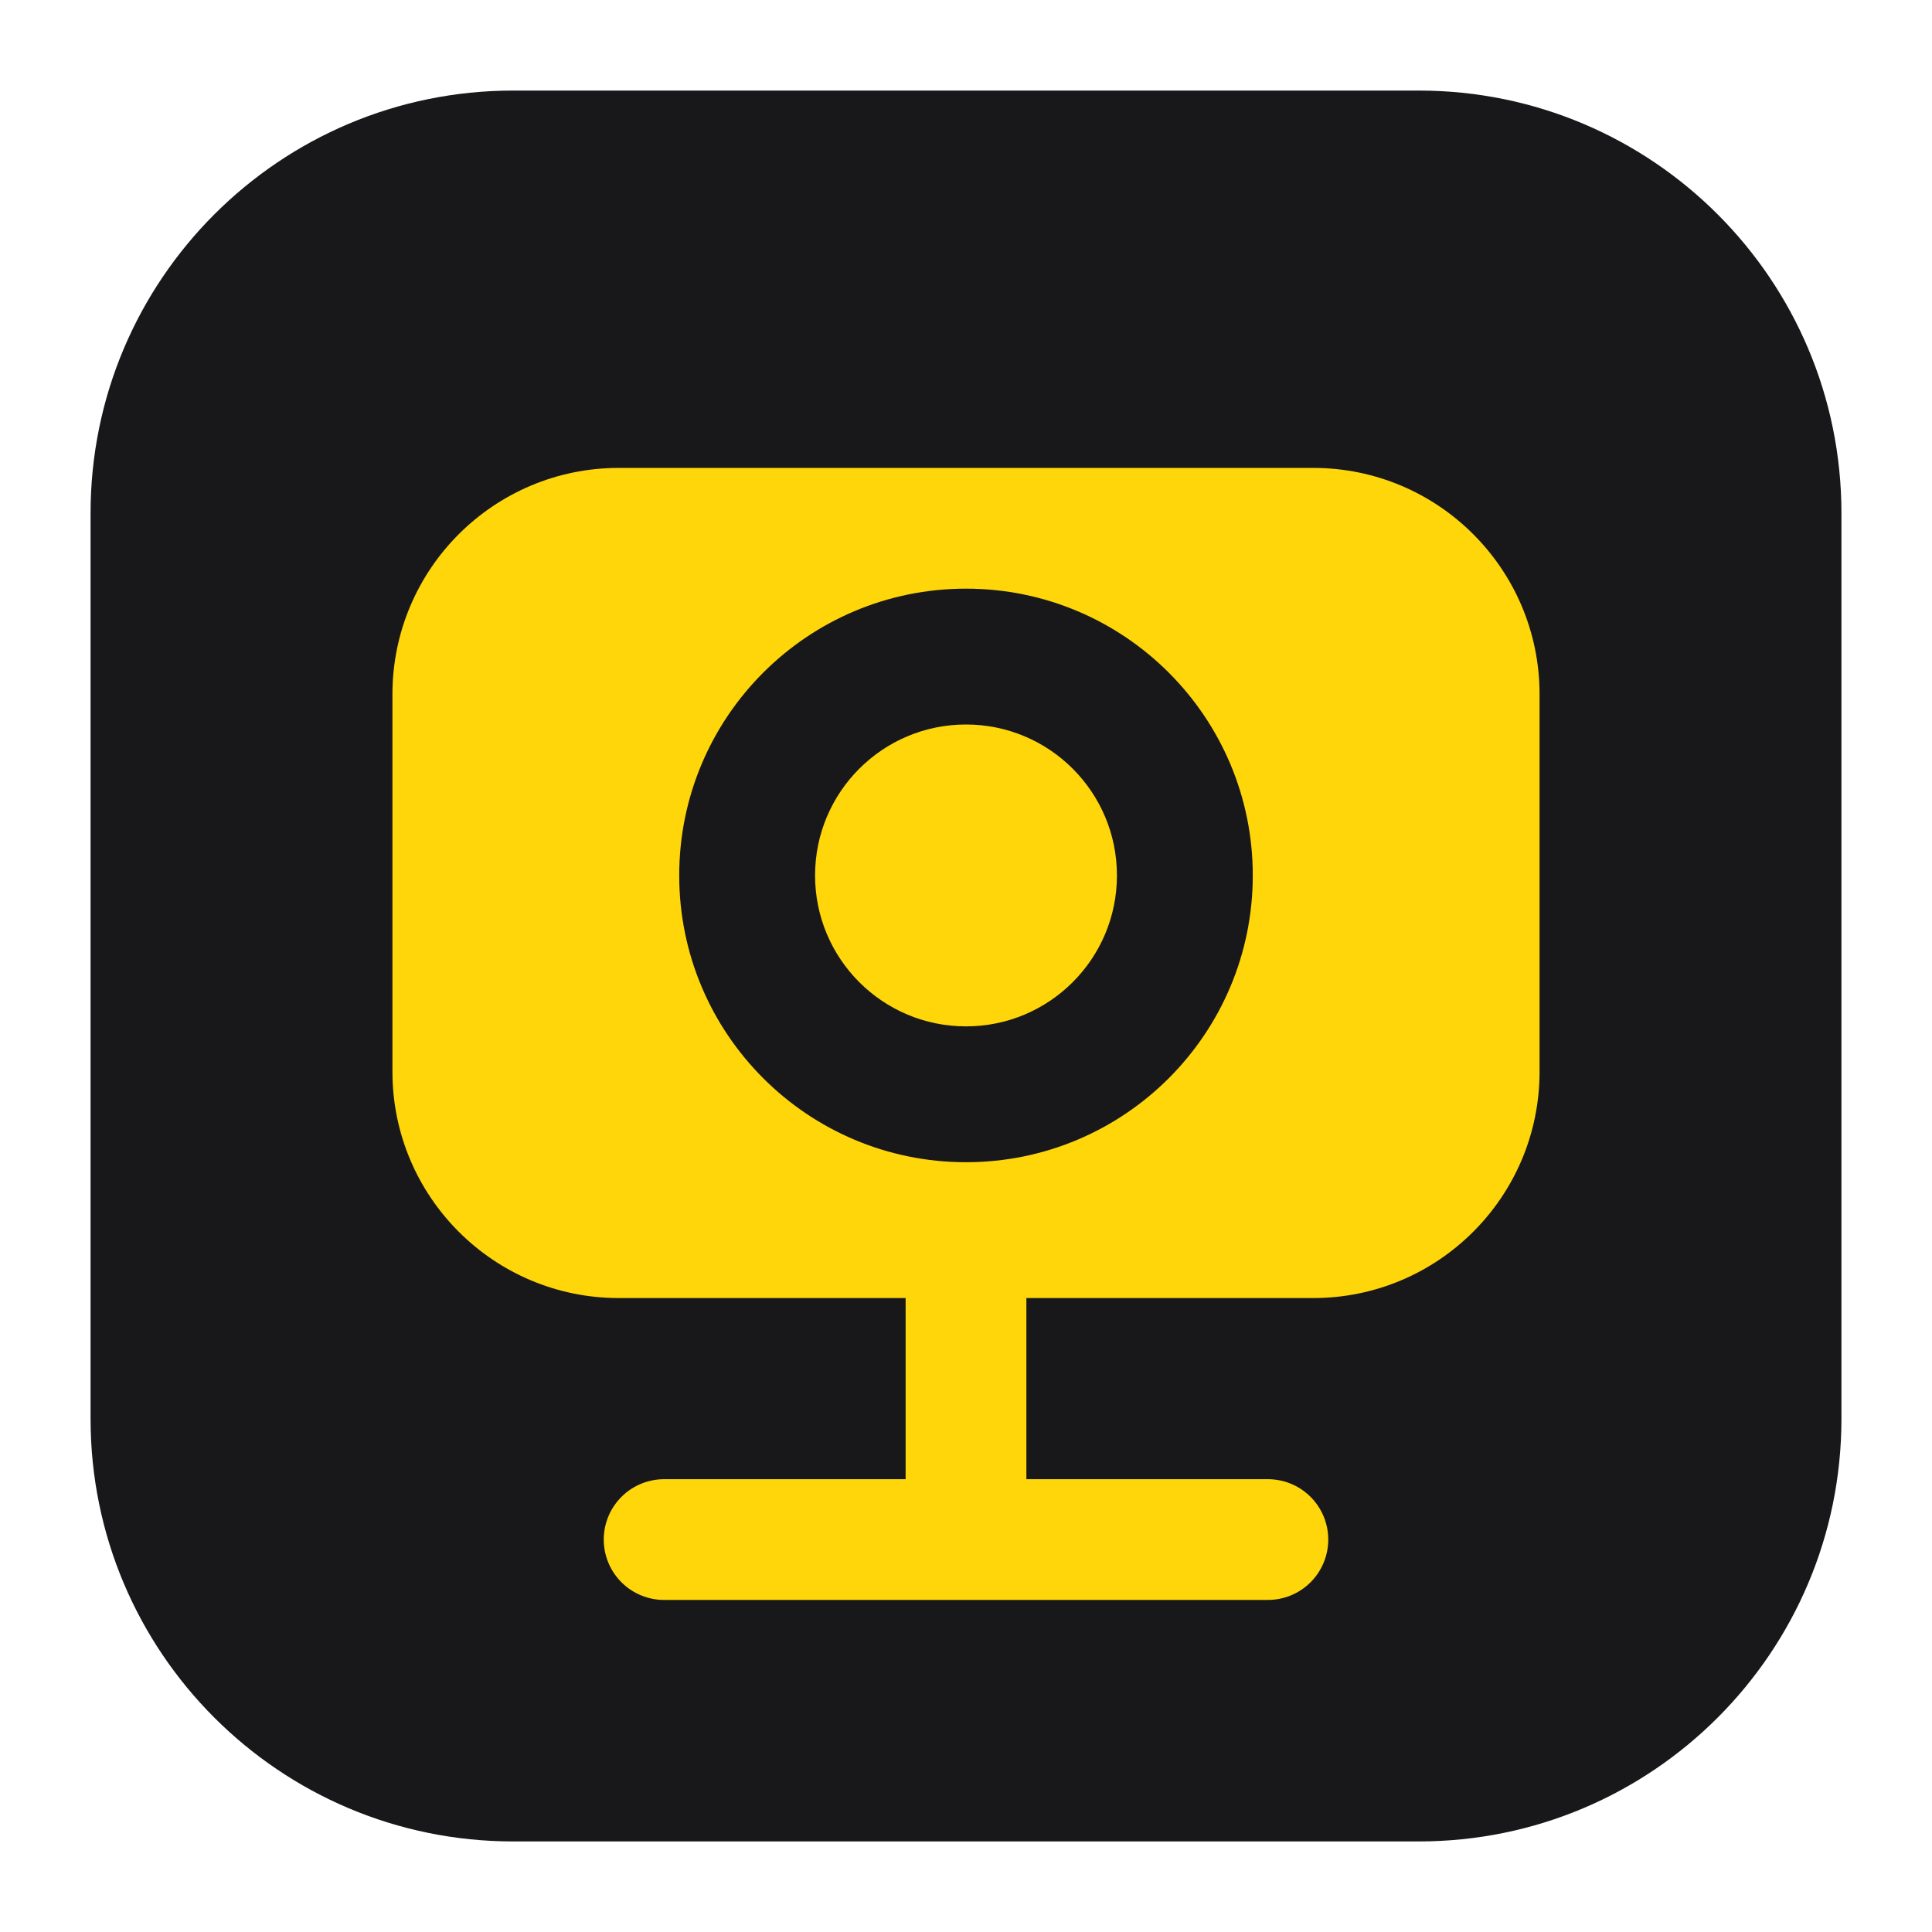
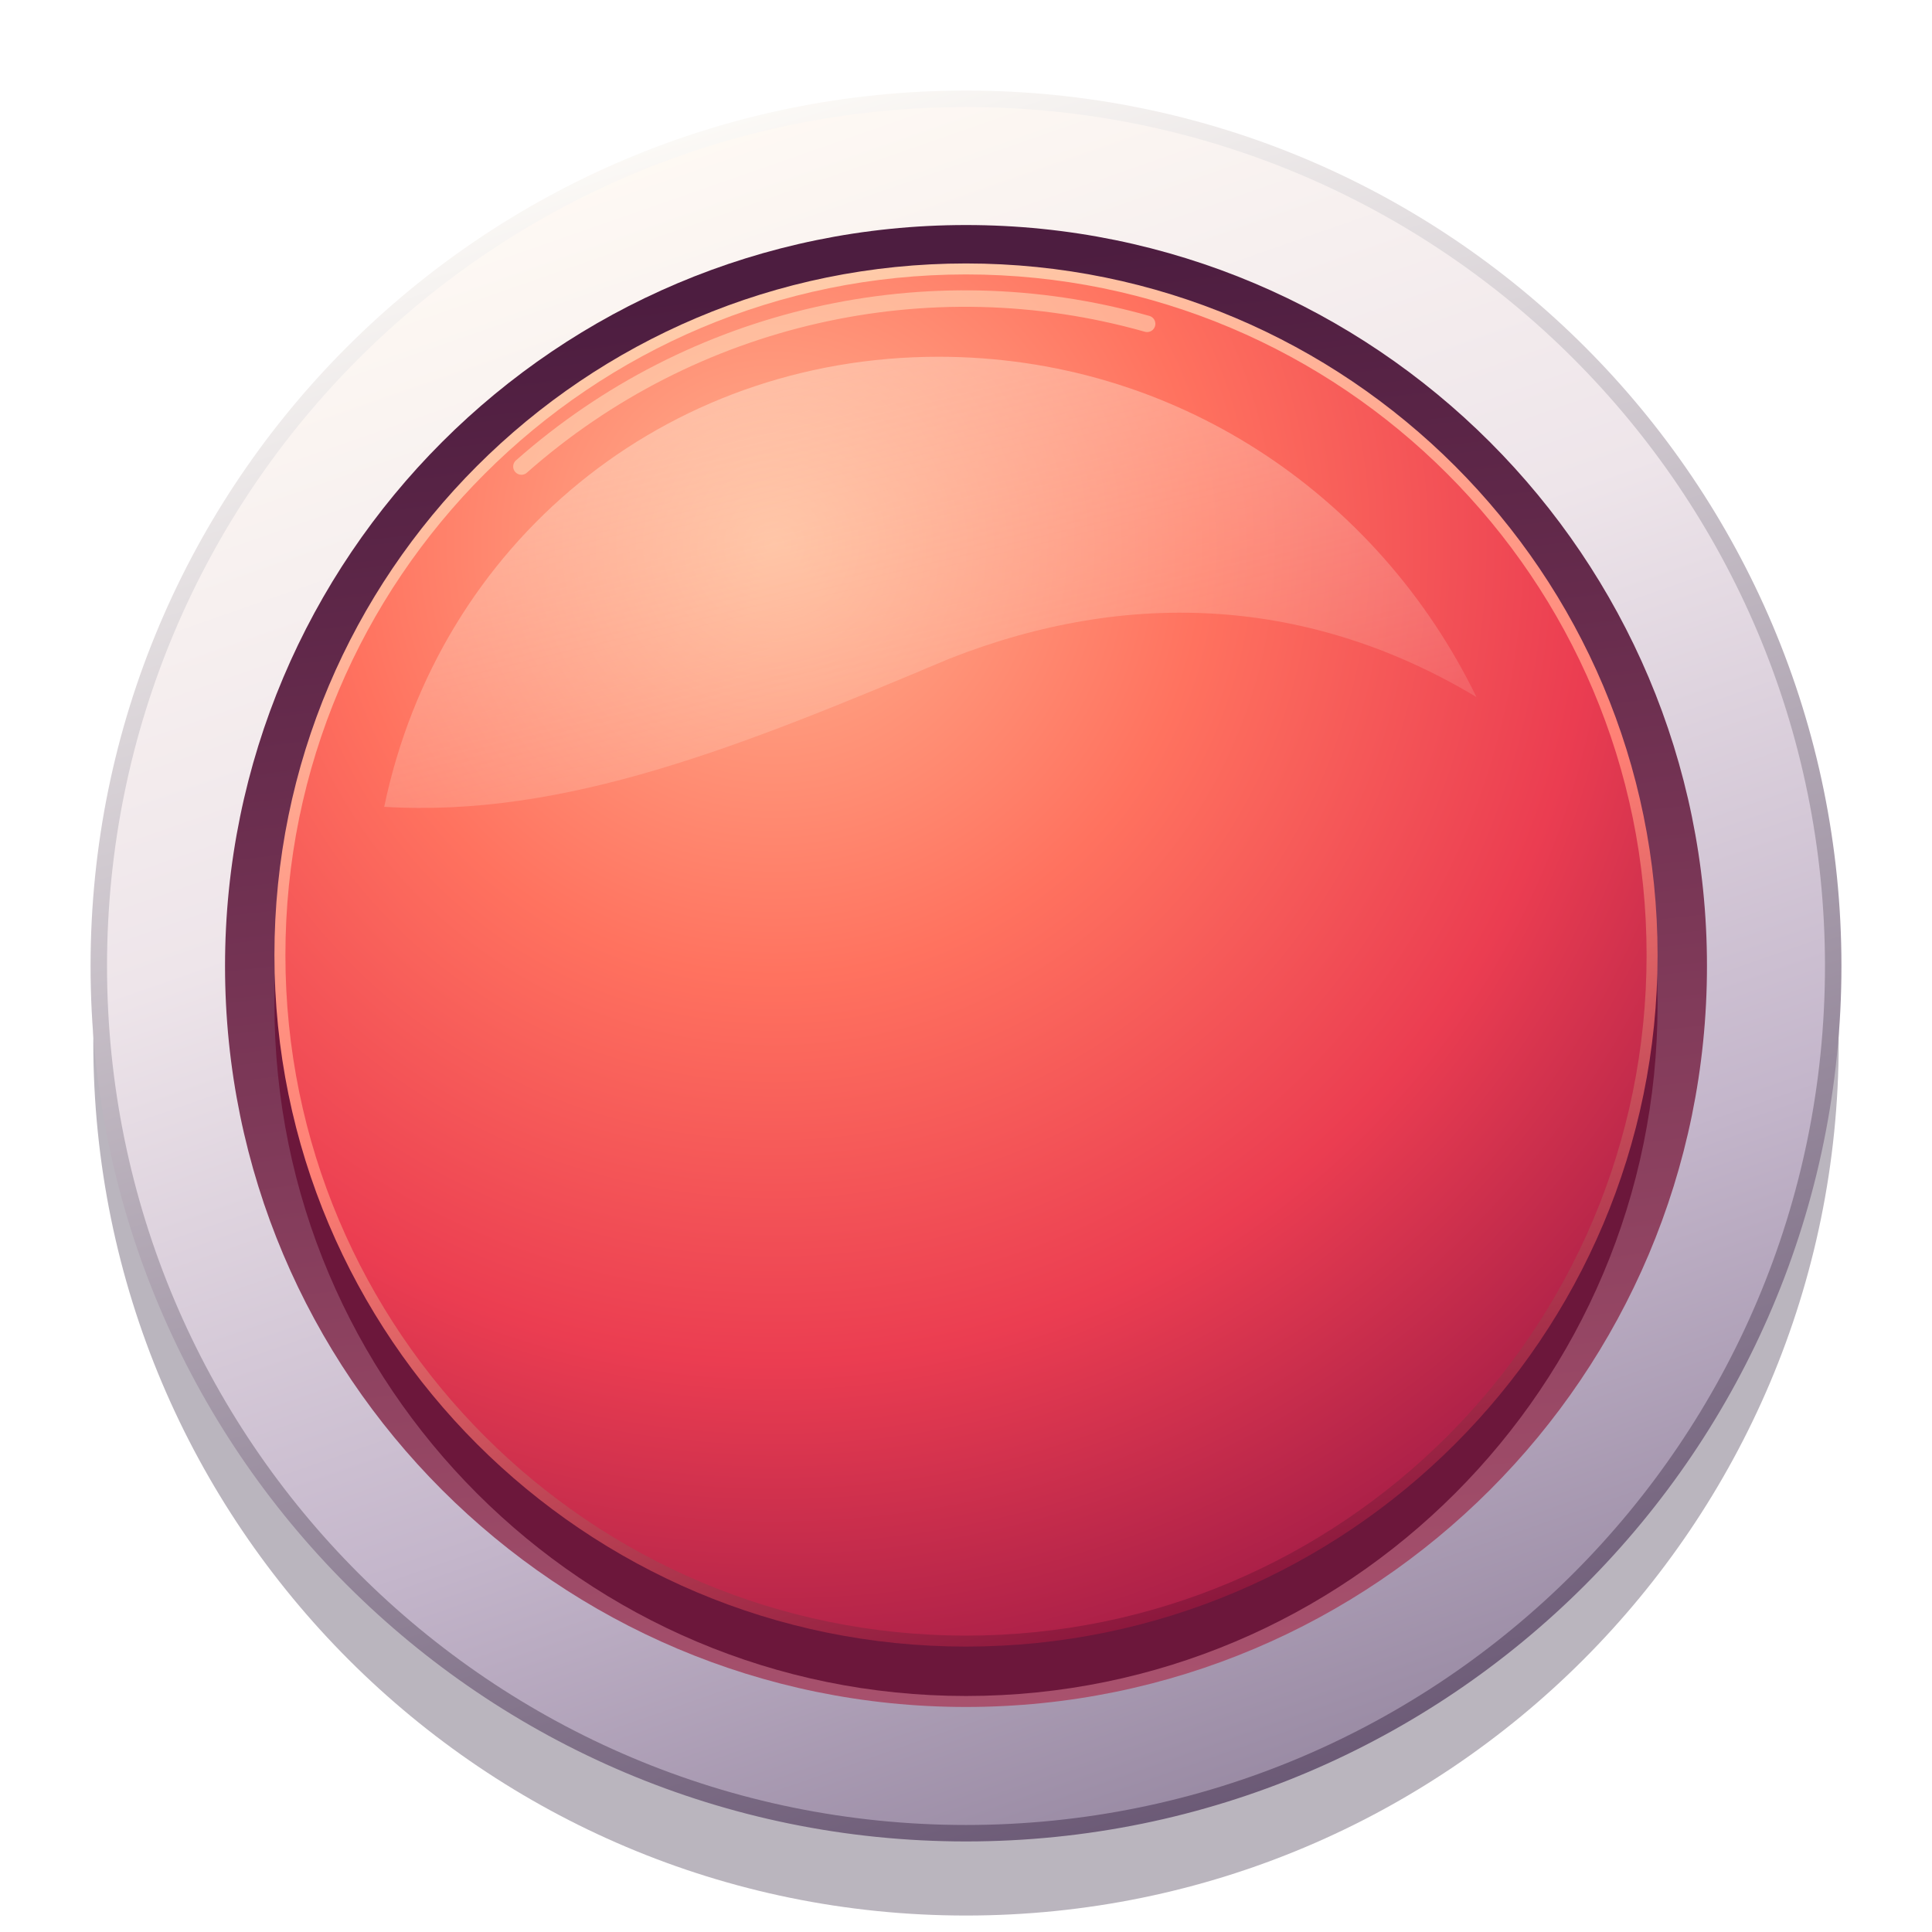
- <svg xmlns="http://www.w3.org/2000/svg" width="128" height="128" viewBox="0 0 128 128">
-   <rect x="6" y="6" width="116" height="116" rx="28" fill="#18181b" />
-   <rect x="26" y="31" width="76" height="55" rx="15" fill="#ffd60a" />
-   <circle cx="64" cy="58" r="19" fill="#18181b" />
-   <circle cx="64" cy="58" r="10" fill="#ffd60a" />
-   <path d="M64 86v14M44 102h40" stroke="#ffd60a" stroke-width="8" stroke-linecap="round" />
+ <svg xmlns="http://www.w3.org/2000/svg" width="512" height="512" viewBox="80 70 352 352">
+   <defs>
+     <linearGradient id="metal" x1="190" y1="96" x2="300" y2="411" gradientUnits="userSpaceOnUse">
+       <stop stop-color="#fffaf4" />
+       <stop offset=".35" stop-color="#eee5ea" />
+       <stop offset=".7" stop-color="#c4b6cb" />
+       <stop offset="1" stop-color="#94859f" />
+     </linearGradient>
+     <linearGradient id="metalEdge" x1="200" y1="88" x2="300" y2="408" gradientUnits="userSpaceOnUse">
+       <stop stop-color="#fffdf9" />
+       <stop offset="1" stop-color="#685673" />
+     </linearGradient>
+     <linearGradient id="socket" x1="240" y1="120" x2="270" y2="384" gradientUnits="userSpaceOnUse">
+       <stop stop-color="#4d1d40" />
+       <stop offset="1" stop-color="#aa526e" />
+     </linearGradient>
+     <radialGradient id="button" cx=".36" cy=".2" r=".83">
+       <stop stop-color="#ffb28f" />
+       <stop offset=".38" stop-color="#ff725f" />
+       <stop offset=".72" stop-color="#eb3d51" />
+       <stop offset="1" stop-color="#ab2048" />
+     </radialGradient>
+     <linearGradient id="buttonEdge" x1="210" y1="123" x2="290" y2="370" gradientUnits="userSpaceOnUse">
+       <stop stop-color="#ffceab" />
+       <stop offset=".5" stop-color="#ff8075" />
+       <stop offset="1" stop-color="#88143b" />
+     </linearGradient>
+     <linearGradient id="sheen" x1="210" y1="129" x2="242" y2="261" gradientUnits="userSpaceOnUse">
+       <stop stop-color="#fff0db" stop-opacity=".46" />
+       <stop offset="1" stop-color="#fff0db" stop-opacity="0" />
+     </linearGradient>
+   </defs>
+   <ellipse cx="256" cy="260" rx="159" ry="159" fill="#271732" opacity=".32" />
+   <circle cx="256" cy="246" r="158" fill="url(#metal)" stroke="url(#metalEdge)" stroke-width="3" />
+   <circle cx="256" cy="246" r="135" fill="url(#socket)" />
+   <circle cx="256" cy="253" r="126" fill="#6c173b" />
+   <circle cx="256" cy="244" r="125" fill="url(#button)" stroke="url(#buttonEdge)" stroke-width="2" />
+   <path d="M150 217c10-48 51-82 101-82 43 0 80 25 98 62-30-18-63-20-96-7-38 16-70 29-103 27Z" fill="url(#sheen)" />
+   <path d="M175 155a122 122 0 0 1 114-26" fill="none" stroke="#ffe0bd" stroke-width="3" stroke-linecap="round" opacity=".55" />
</svg>
